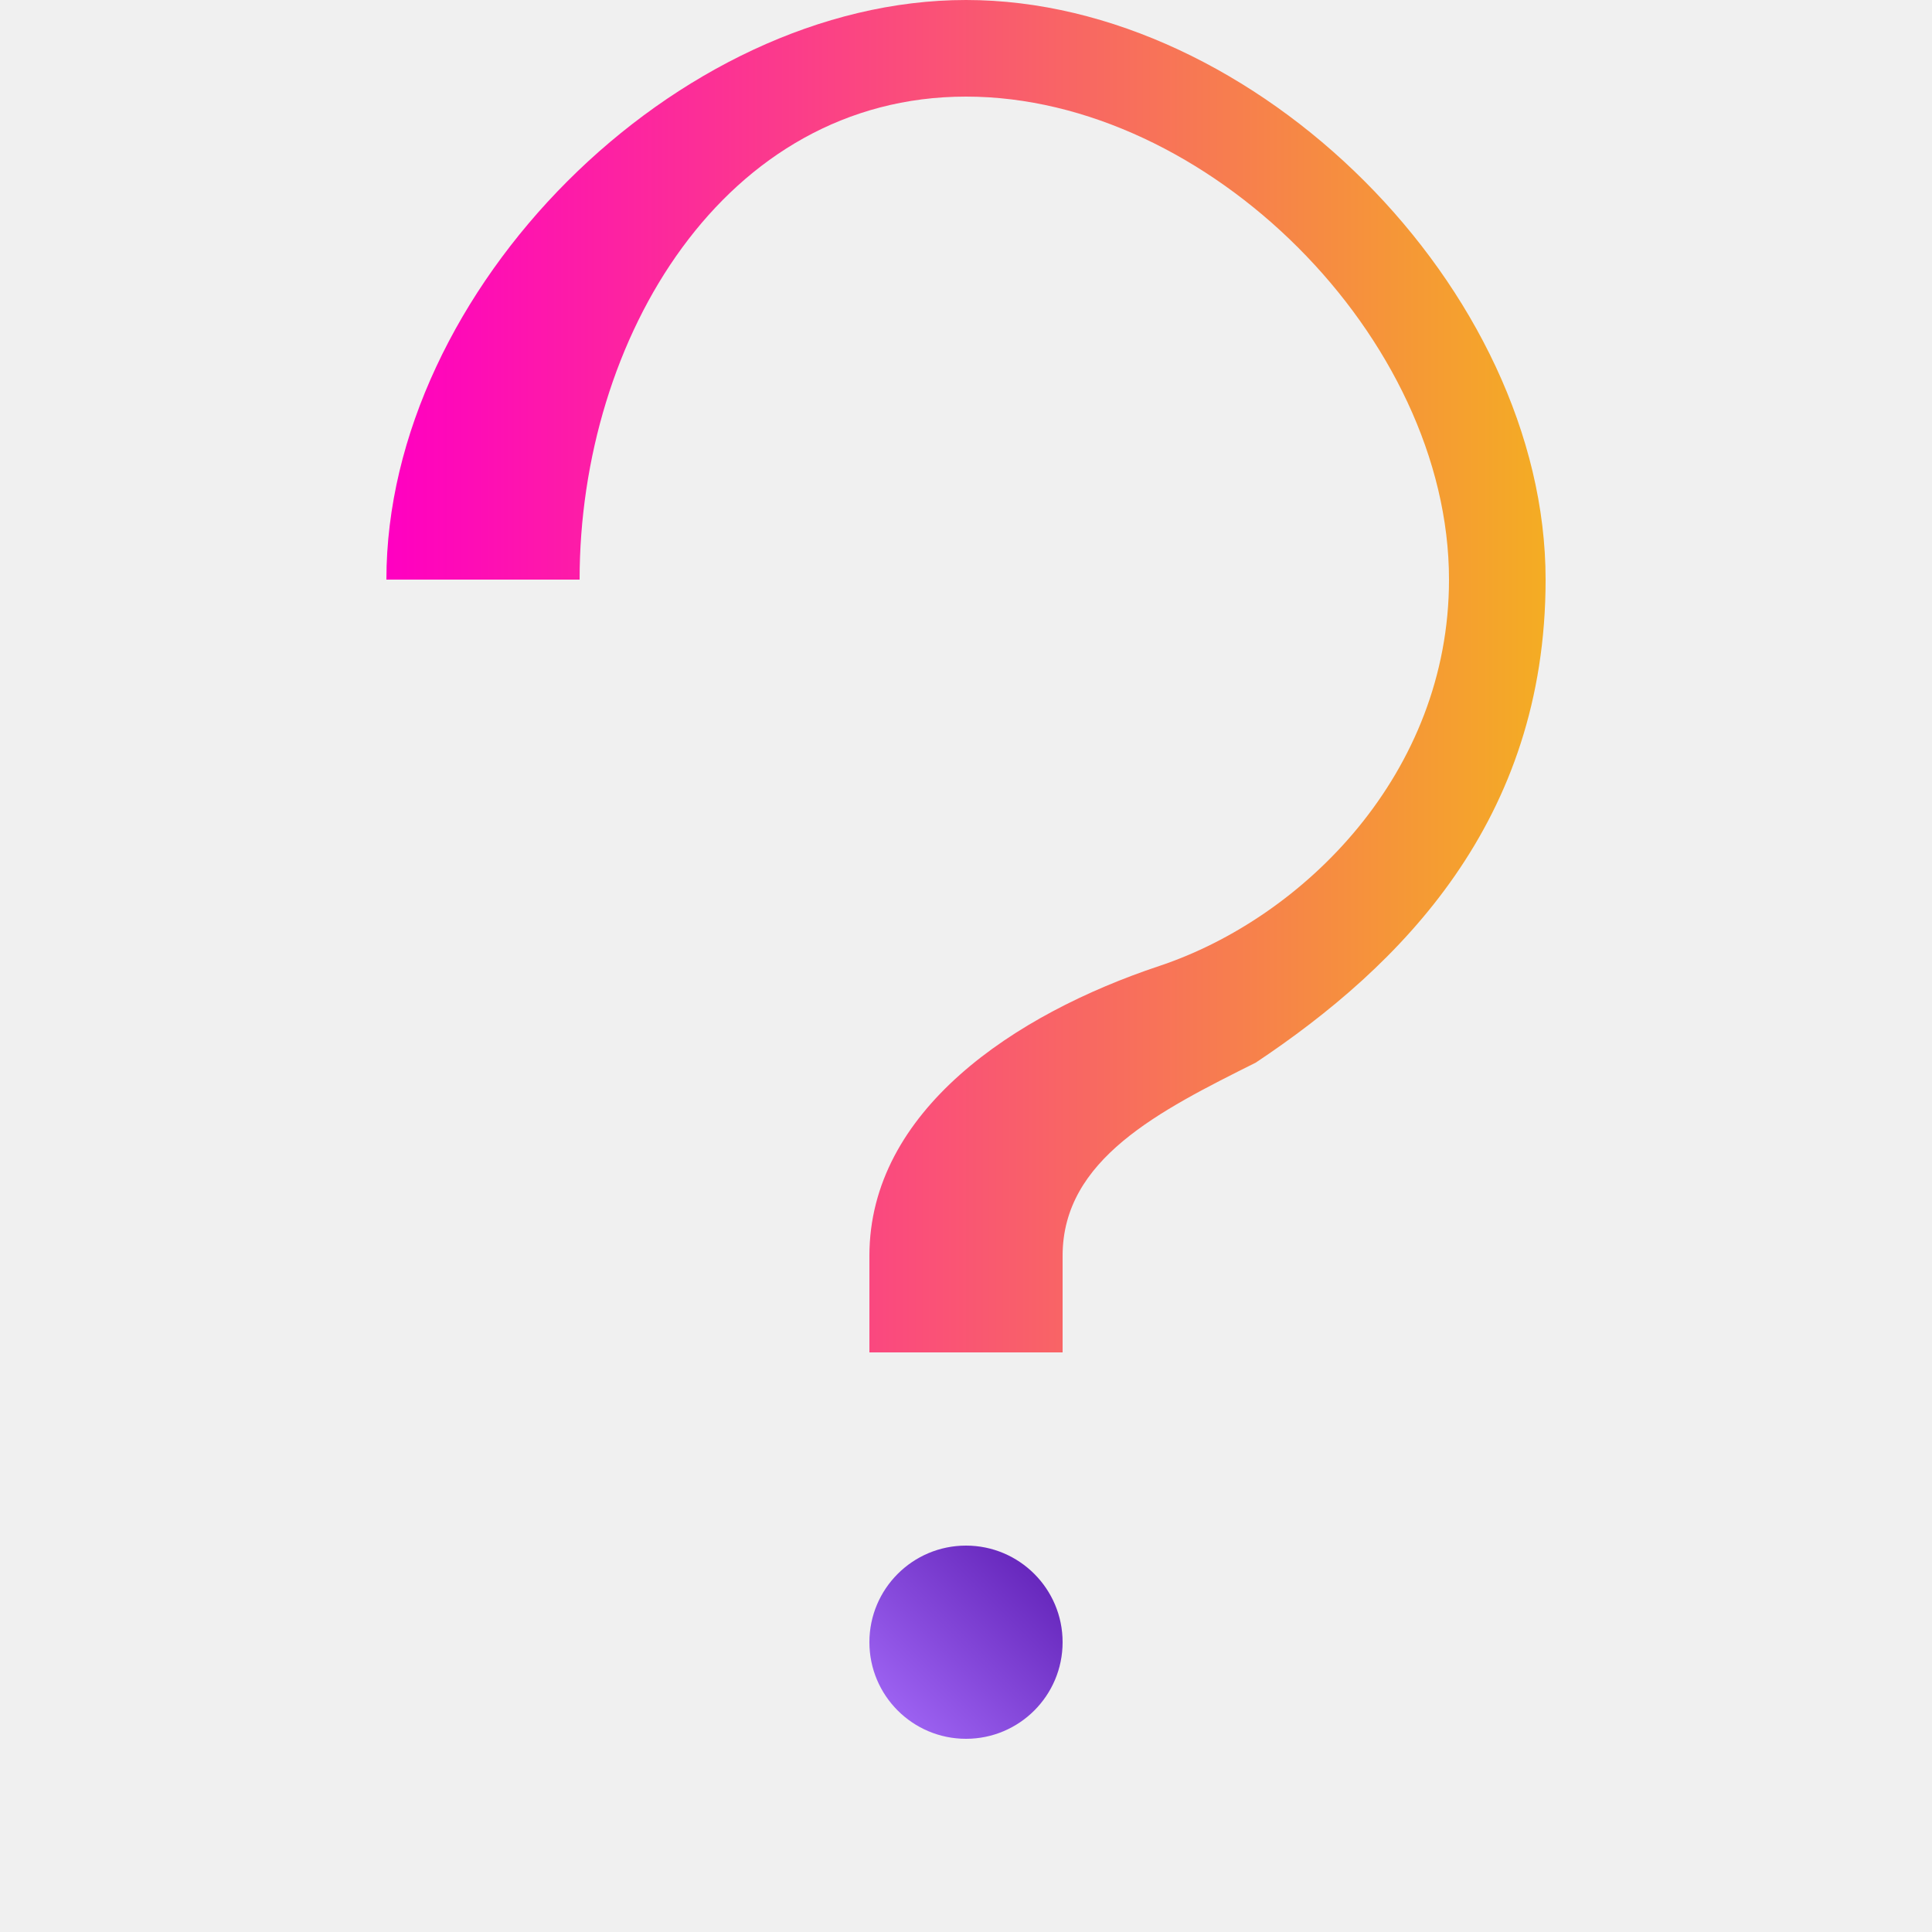
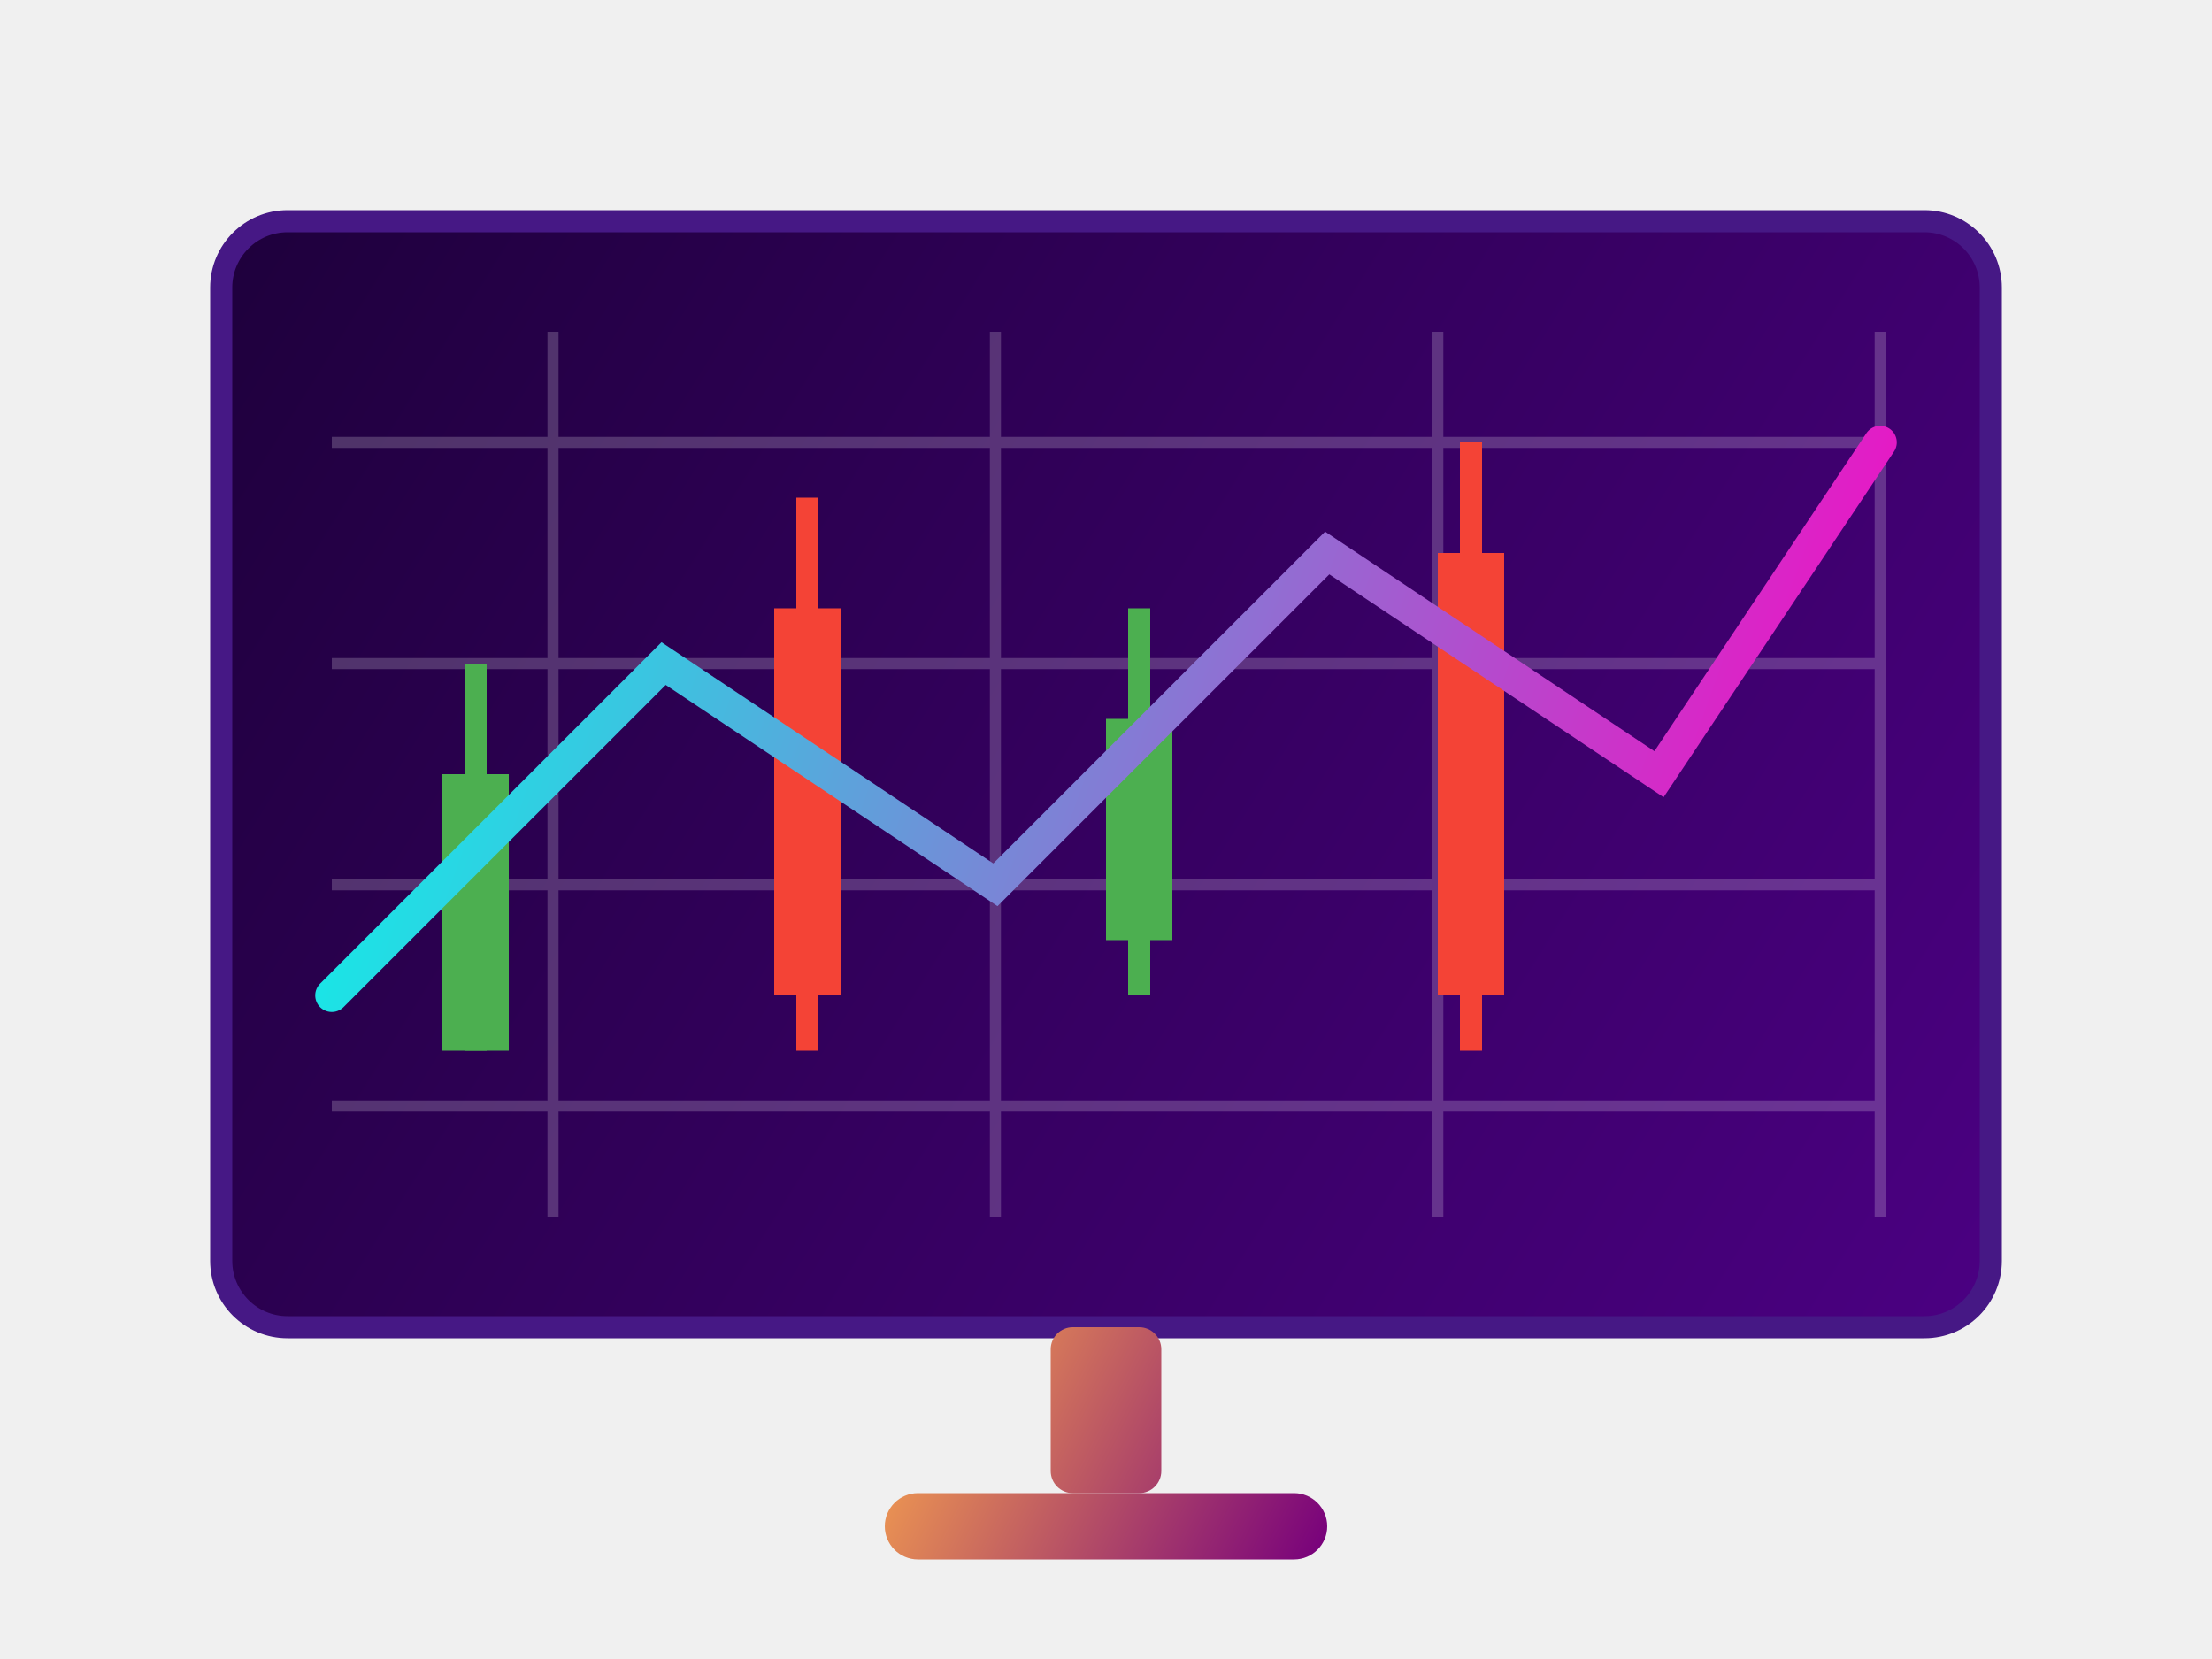
- <svg xmlns="http://www.w3.org/2000/svg" width="200" height="200" viewBox="0 0 200 200" fill="none">
+ <svg xmlns="http://www.w3.org/2000/svg" width="200" height="150" viewBox="0 0 200 150" fill="none">
+   <rect x="20" y="20" width="160" height="100" rx="6" fill="url(#screenGrad)" stroke="#461885" stroke-width="2" />
+   <rect x="95" y="120" width="10" height="15" rx="2" fill="url(#standGrad)" />
+   <rect x="80" y="135" width="40" height="6" rx="3" fill="url(#standGrad)" />
+   <g opacity="0.2" stroke="white">
+     <line x1="30" y1="40" x2="170" y2="40" />
+     <line x1="30" y1="60" x2="170" y2="60" />
+     <line x1="30" y1="80" x2="170" y2="80" />
+     <line x1="30" y1="100" x2="170" y2="100" />
+     <line x1="50" y1="30" x2="50" y2="110" />
+     <line x1="90" y1="30" x2="90" y2="110" />
+     <line x1="130" y1="30" x2="130" y2="110" />
+     <line x1="170" y1="30" x2="170" y2="110" />
+   </g>
+   <rect x="40" y="70" width="6" height="25" fill="#4CAF50" />
+   <line x1="43" y1="60" x2="43" y2="95" stroke="#4CAF50" stroke-width="2" />
+   <rect x="70" y="55" width="6" height="35" fill="#F44336" />
+   <line x1="73" y1="45" x2="73" y2="95" stroke="#F44336" stroke-width="2" />
+   <rect x="100" y="65" width="6" height="20" fill="#4CAF50" />
+   <line x1="103" y1="55" x2="103" y2="90" stroke="#4CAF50" stroke-width="2" />
+   <rect x="130" y="50" width="6" height="40" fill="#F44336" />
+   <line x1="133" y1="40" x2="133" y2="95" stroke="#F44336" stroke-width="2" />
+   <polyline points="30,90 60,60 90,80 120,50 150,70 170,40" fill="none" stroke="url(#lineGrad)" stroke-width="3" stroke-linecap="round" />
  <defs>
-     <linearGradient id="grad1" x1="0%" y1="0%" x2="100%" y2="0%">
-       <stop offset="0%" style="stop-color:#FF00C1;stop-opacity:1" />
-       <stop offset="100%" style="stop-color:#F4AC24;stop-opacity:1" />
+     <linearGradient id="screenGrad" x1="20" y1="20" x2="180" y2="120" gradientUnits="userSpaceOnUse">
+       <stop stop-color="#1E003C" />
+       <stop offset="1" stop-color="#4B0082" />
    </linearGradient>
-     <linearGradient id="grad2" x1="0%" y1="100%" x2="100%" y2="0%">
-       <stop offset="0%" style="stop-color:#A76DFC;stop-opacity:1" />
-       <stop offset="100%" style="stop-color:#5C1CB2;stop-opacity:1" />
+     <linearGradient id="standGrad" x1="80" y1="120" x2="120" y2="140" gradientUnits="userSpaceOnUse">
+       <stop stop-color="#FFAD4B" />
+       <stop offset="1" stop-color="#77007C" />
+     </linearGradient>
+     <linearGradient id="lineGrad" x1="30" y1="40" x2="170" y2="90" gradientUnits="userSpaceOnUse">
+       <stop stop-color="#00FFEA" />
+       <stop offset="1" stop-color="#FF00C1" />
    </linearGradient>
  </defs>
-   <path d="M100 10C125 10 150 35 150 60C150 80 135 95 120 100C105 105 90 115 90 130V140H110V130C110 120 120 115 130 110C145 100 160 85 160 60C160 30 130 0 100 0C70 0 40 30 40 60H60C60 35 75 10 100 10Z" fill="url(#grad1)" />
-   <circle cx="100" cy="170" r="10" fill="url(#grad2)" />
</svg>
